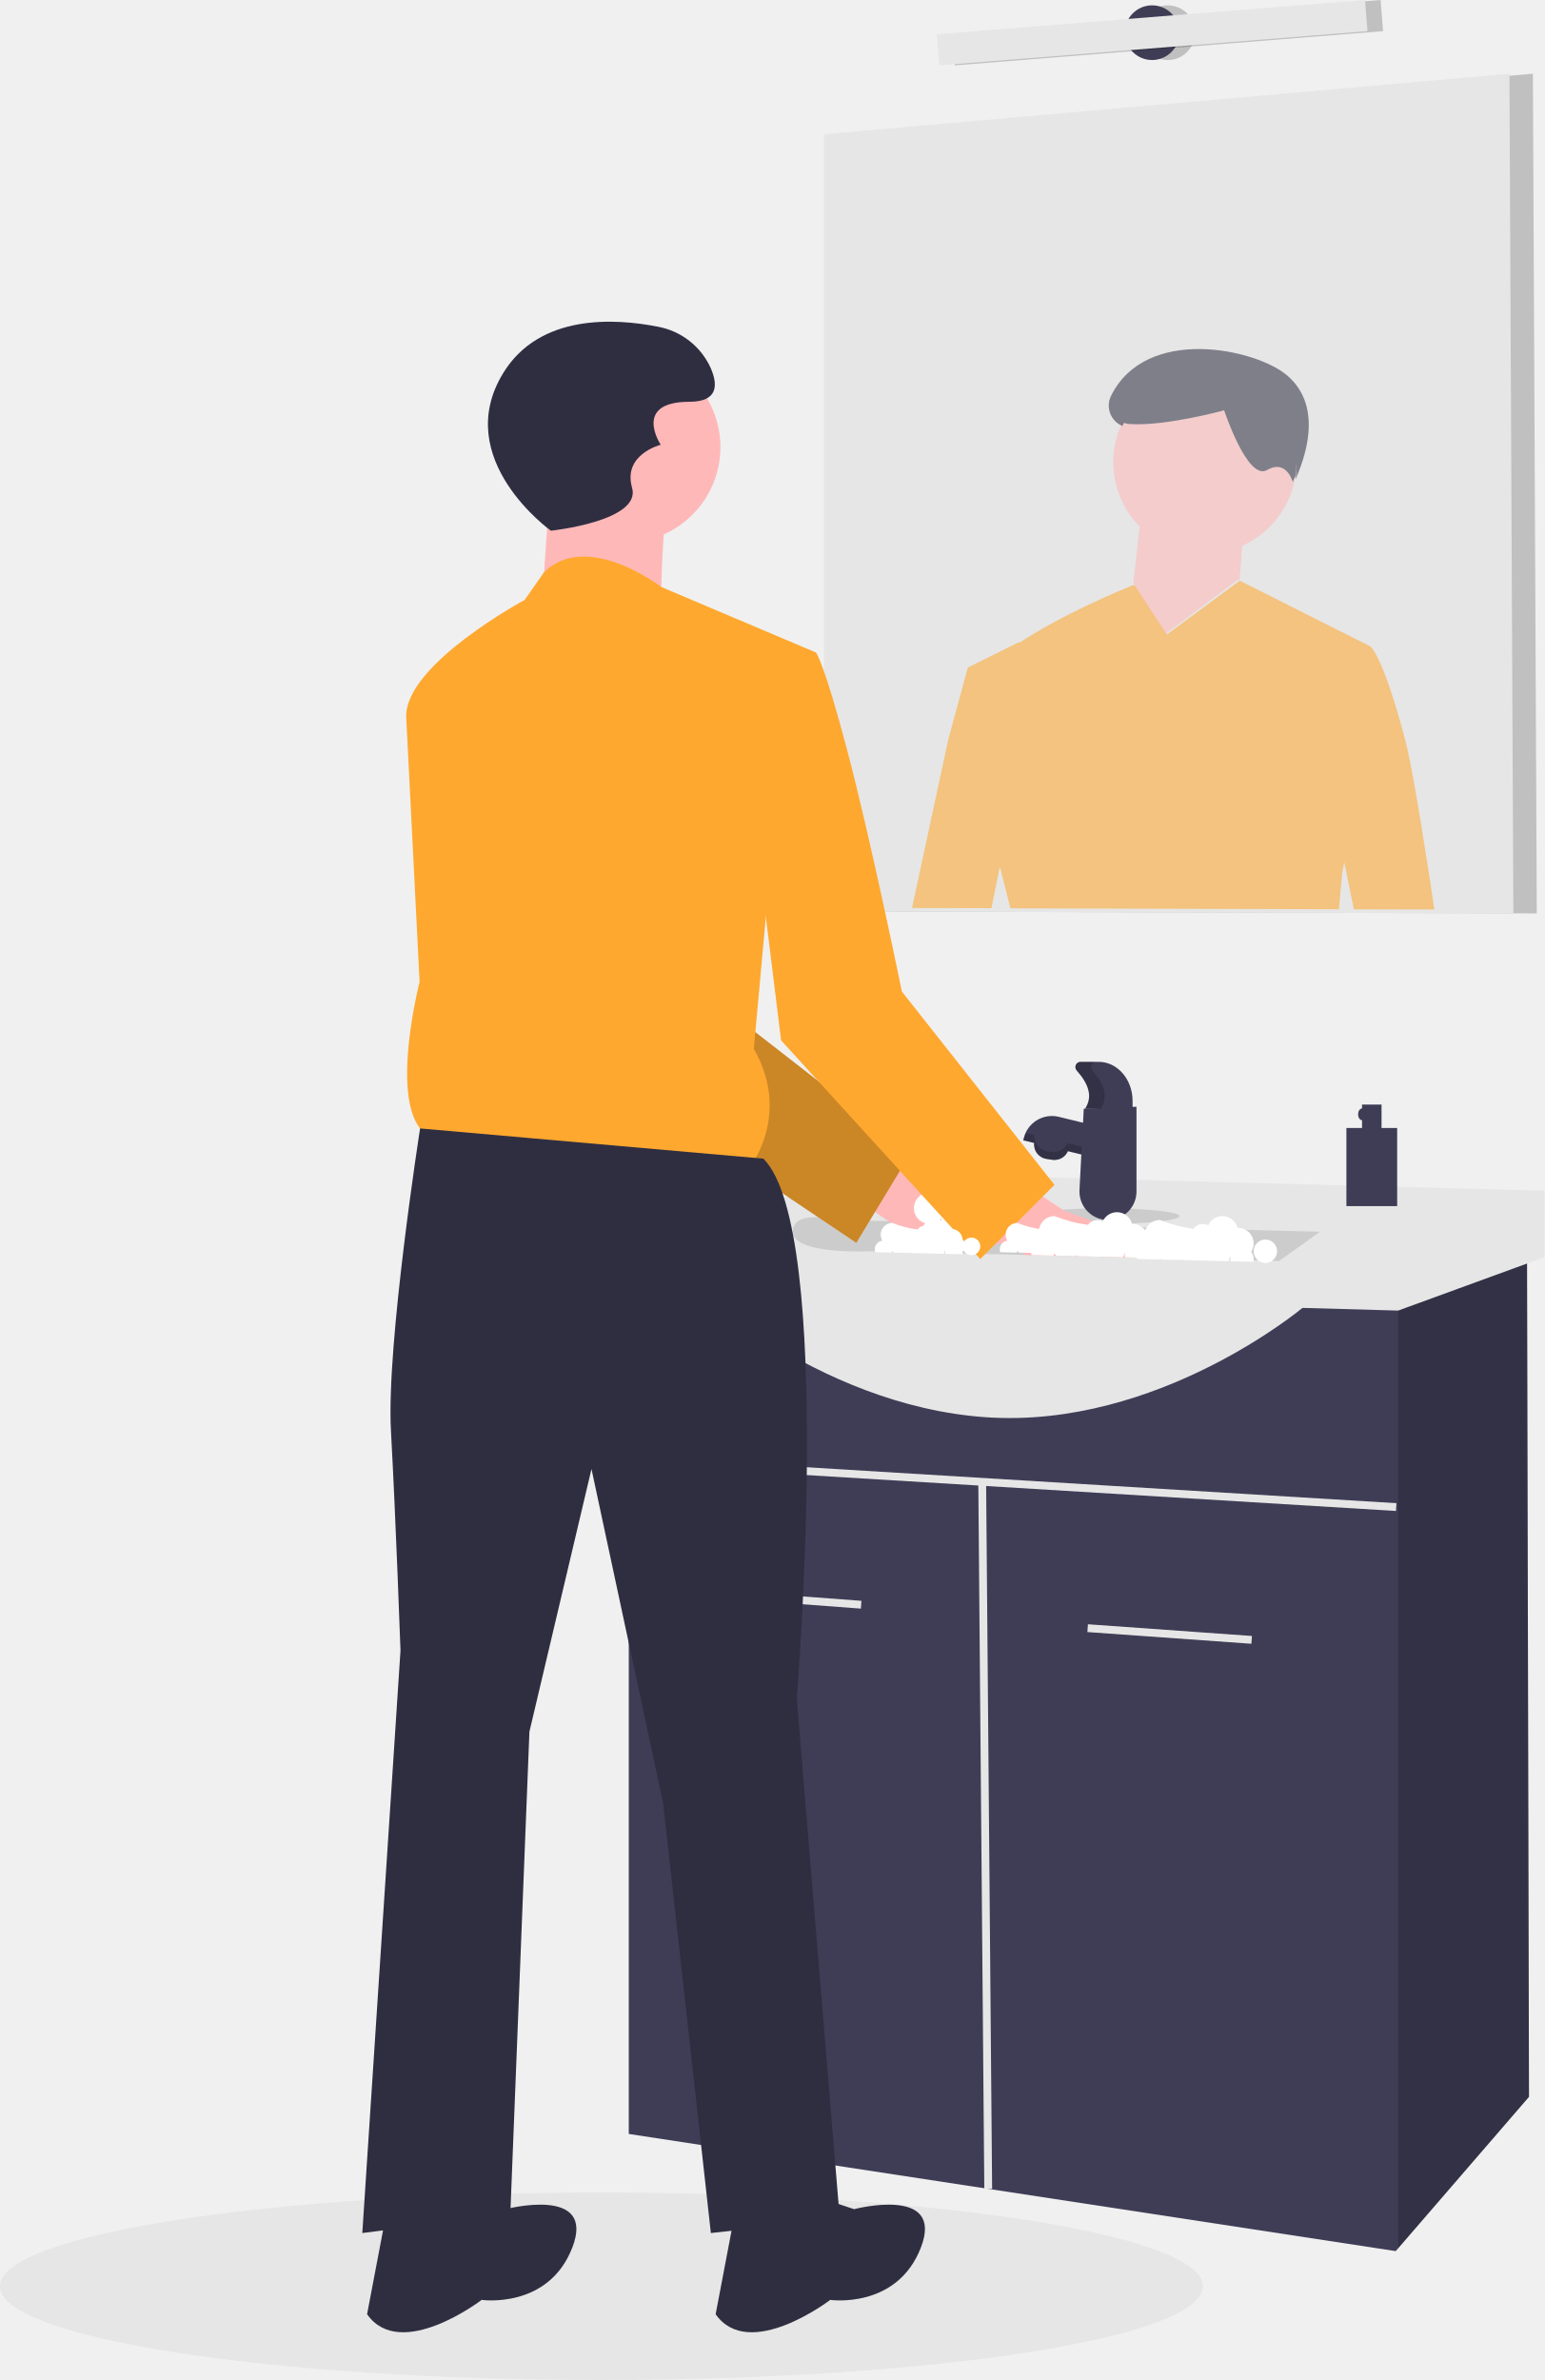
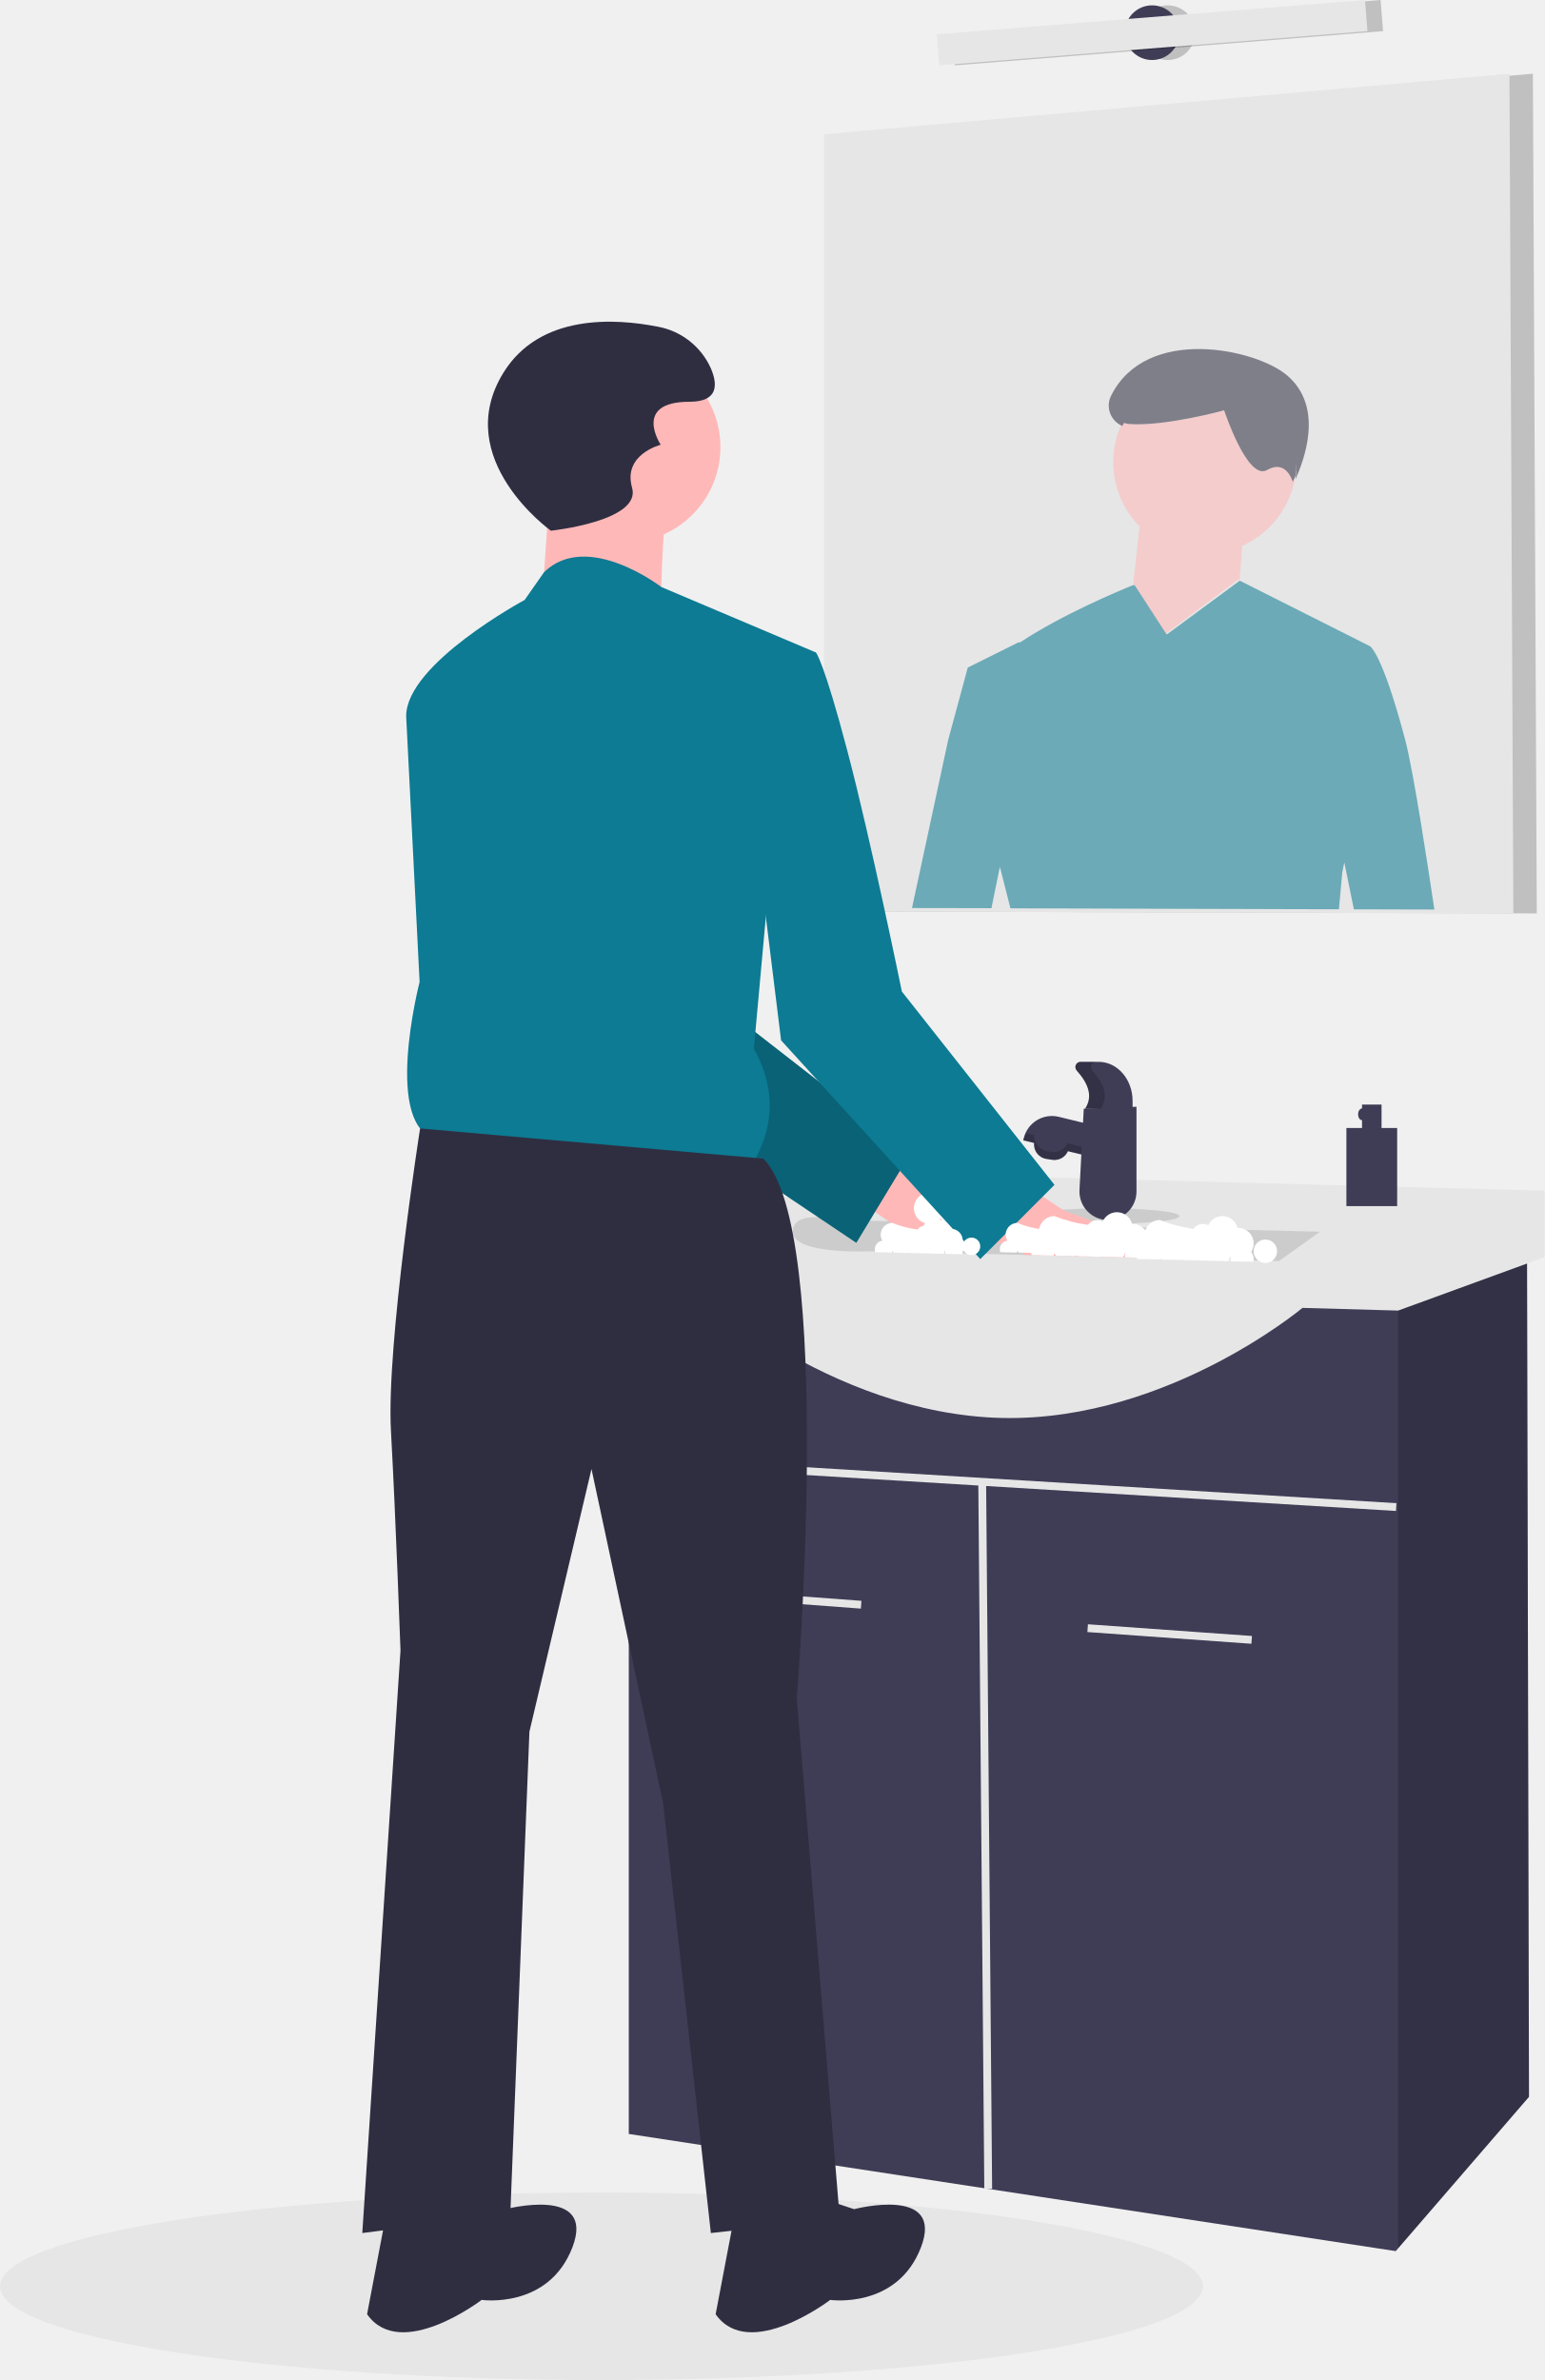
<svg xmlns="http://www.w3.org/2000/svg" id="a25bd85d-2c59-4178-a879-461194641fab" data-name="Layer 1" width="426.562" height="657.227" viewBox="0 0 426.562 657.227">
  <polygon points="424.405 252.235 417.934 252.213 393.117 252.138 387.605 252.127 370.888 252.084 366.757 252.062 364.924 252.062 278.716 251.825 277.346 251.814 276.041 251.814 270.8 251.793 256.002 251.76 248.862 251.739 234.043 251.696 234.043 37.066 416.855 20.921 423.327 20.349 424.405 252.235" opacity="0.2" />
  <path d="M804.653,373.6v.022l-18.119-.054-6.698-.022-5.511-.011-7.917-.022-3.16-.011-5.63-.011-2.923-.011h-1.219l-1.801-.011h-.032l-13.6-.032-2.459-.011-34.869-.097-6.266-.022-25.572-.075-3.441-.011h-1.381a.033.033,0,0,0,.011-.022H662.76l-5.242-.022-14.798-.032v.011l-7.14-.022-4.907-.011h-1.1l-15.283-.043V158.453l189.284-16.717v.572Z" transform="translate(-386.7189 -121.3865)" fill="#e6e6e6" />
  <circle cx="322.483" cy="9.025" r="7.55" opacity="0.2" />
  <circle cx="318.169" cy="9.025" r="7.55" fill="#3f3d56" />
  <rect x="649.882" y="126.097" width="118.639" height="8.628" transform="translate(-394.8524 -64.48925) rotate(-4.56805)" opacity="0.2" />
  <rect x="645.568" y="126.097" width="118.639" height="8.628" transform="translate(-394.8661 -64.83285) rotate(-4.56805)" fill="#e6e6e6" />
-   <path d="M774.79,325.727c-6.342-24.03-9.718-25.885-9.718-25.885l-35.764-18.001-.237-.086-20.104,14.83-8.661-13.331-.431-.378s-.183.075-.539.216c-3.106,1.251-19.101,7.863-30.976,15.725l-.367-.054-14.01,6.967-2.513,9.286-2.901,10.71L638.581,372.125v.011l7.14.022v-.011l14.798.032,2.33-11.432,2.912,11.454h1.305a.033.033,0,0,1-.011.022h1.38l3.441.011,25.572.075,6.266.022,34.869.097,2.459.011,13.6.032h.032l1.801.011v-.032l.927-10.106.561-2.826,2.642,12.953.011.022,5.63.011,3.16.011,7.917.022,5.511.011v-.022C781.315,362.246,777.119,334.571,774.79,325.727Z" transform="translate(-386.7189 -121.3865)" fill="#fea82f" opacity="0.56" />
+   <path d="M774.79,325.727c-6.342-24.03-9.718-25.885-9.718-25.885l-35.764-18.001-.237-.086-20.104,14.83-8.661-13.331-.431-.378s-.183.075-.539.216c-3.106,1.251-19.101,7.863-30.976,15.725l-.367-.054-14.01,6.967-2.513,9.286-2.901,10.71L638.581,372.125v.011l7.14.022v-.011l14.798.032,2.33-11.432,2.912,11.454h1.305a.033.033,0,0,1-.011.022h1.38l3.441.011,25.572.075,6.266.022,34.869.097,2.459.011,13.6.032h.032l1.801.011v-.032l.927-10.106.561-2.826,2.642,12.953.011.022,5.63.011,3.16.011,7.917.022,5.511.011v-.022C781.315,362.246,777.119,334.571,774.79,325.727Z" transform="translate(-386.7189 -121.3865)" fill="#0c7b93" opacity="0.56" />
  <path d="M743.748,254.496l.014.048c-.016.003-.02-.013-.014-.048-.142-.493-1.949-6.308-7.119-3.315-5.396,3.123-11.845-16.485-11.845-16.485s-16.244,4.471-26.16,3.787a6.141,6.141,0,0,1-1.954-.47,25.307,25.307,0,0,0,4.765,28.769l-1.75,15.605,9,14,20-15s.253,3.818,1.073-9.258a25.327,25.327,0,0,0,14.711-19.322C744.062,253.729,743.779,254.329,743.748,254.496Z" transform="translate(-386.7189 -121.3865)" fill="#ffb8b8" opacity="0.56" />
  <path d="M744.467,253.807c2.209-5.026,8.131-19.82-2.268-28.734-8.604-7.375-38.953-13.957-48.653,5.623a6.09,6.09,0,0,0,3.122,8.317c.14-.289.299-.568.45-.851a5.978,5.978,0,0,0,1.504.321c9.916.685,26.16-3.787,26.16-3.787s6.449,19.608,11.845,16.485c5.171-2.992,6.977,2.823,7.119,3.315.031-.167.314-.767.72-1.689a25.479,25.479,0,0,0,.266-3.377c.005.199.015.396.015.596A25.473,25.473,0,0,1,744.467,253.807Z" transform="translate(-386.7189 -121.3865)" fill="#2f2e41" opacity="0.56" />
  <ellipse cx="166.095" cy="631.342" rx="166.095" ry="25.885" fill="#e6e6e6" />
  <polygon points="422.248 579.033 386.117 620.859 385.448 621.635 173.645 589.279 173.645 347.686 421.709 347.686 422.248 579.033" fill="#3f3d56" />
  <rect x="601.888" y="541.274" width="2.157" height="43.263" transform="translate(-390.1778 1000.697) rotate(-85.71085)" fill="#e6e6e6" />
  <rect x="708.663" y="549.905" width="2.156" height="45.414" transform="translate(-298.7018 1118.367) rotate(-85.91438)" fill="#e6e6e6" />
  <polygon points="385.643 415.097 173.171 402.154 173.04 404.307 270.178 410.224 271.83 604.452 273.987 604.433 272.337 410.356 385.512 417.25 385.643 415.097" fill="#e6e6e6" />
  <polygon points="422.248 579.033 386.117 620.859 386.117 347.686 421.709 347.686 422.248 579.033" opacity="0.2" />
  <path d="M574.924,473.926h-19.414V460.984l51.77-9.707,3.236-6.471,202.765,5.393v18.335l-40.445,14.764-26.424-.743S706.506,515.989,659.05,512.754,574.924,473.926,574.924,473.926Z" transform="translate(-386.7189 -121.3865)" fill="#e6e6e6" />
  <path d="M751.265,461.523l-11.325,8.089-31.72-.766c0,.011-.011,0-.011,0h-.054l-2.416-.054h-.011l-2.006-.054-6.331-.151-.528-.011-5.598-.129-.205-.011-6.957-.162-.453-.011-5.145-.129-.83-.011-6.04-.151-1.941-.043-10.861-.259-2.739-.065-28.862-.69s-20.568,1.025-21.538-4.951a2.939,2.939,0,0,1-.032-.442c0-3.397,3.581-4.12,6.967-4.034a31.445,31.445,0,0,1,5.975.798l8.283.205,5.166.119,16.21.399,13.859.334,4.907.129,7.021.173,2.783.065,10.332.248,4.832.119,10.203.248Z" transform="translate(-386.7189 -121.3865)" fill="#ccc" />
  <circle cx="304.148" cy="343.372" r="2.157" fill="#3f3d56" />
  <ellipse cx="305.227" cy="335.822" rx="20.492" ry="2.157" fill="#ccc" />
  <path d="M677.951,430.903h18.406a0,0,0,0,1,0,0v8.628a0,0,0,0,1,0,0H669.951a0,0,0,0,1,0,0v-.628A8,8,0,0,1,677.951,430.903Z" transform="translate(-264.2274 -270.781) rotate(13.69795)" fill="#3f3d56" />
  <path d="M671.992,437.256h9.707a0,0,0,0,1,0,0V437.57a4,4,0,0,1-4,4h-1.707a4,4,0,0,1-4-4v-.314A0,0,0,0,1,671.992,437.256Z" transform="translate(-313.9088 -217.0856) rotate(8.54565)" fill="#3f3d56" />
  <path d="M694.959,440.378l-13.412-3.269a4.3,4.3,0,0,1-4.489,2.36l-1.067-.16a4.299,4.299,0,0,1-3.648-4.443l-2.284-.557a8.617,8.617,0,0,0-.756,1.973l3.04.741a4.299,4.299,0,0,0,3.648,4.443l1.067.16a4.3,4.3,0,0,0,4.489-2.36l13.412,3.269,2.043-8.383-.496-.121Z" transform="translate(-386.7189 -121.3865)" opacity="0.2" />
  <path d="M692.697,458.287h0A7.876,7.876,0,0,1,684.832,449.997L686.014,427.549l14.56-.539V450.411A7.876,7.876,0,0,1,692.697,458.287Z" transform="translate(-386.7189 -121.3865)" fill="#3f3d56" />
  <path d="M699.495,427.549H686.382c2.274-3.45.856-6.984-2.327-10.56a1.434,1.434,0,0,1,1.077-2.383H690.129c5.173,0,9.366,4.829,9.366,10.785Z" transform="translate(-386.7189 -121.3865)" fill="#3f3d56" />
  <path d="M688.369,416.989a1.434,1.434,0,0,1,1.077-2.383h-4.314a1.434,1.434,0,0,0-1.077,2.383c3.183,3.575,4.601,7.11,2.327,10.56h4.314C692.97,424.099,691.552,420.564,688.369,416.989Z" transform="translate(-386.7189 -121.3865)" opacity="0.2" />
  <path d="M626.14,440.262,642.727,446.125s39.456,3.148,34.336,13.184-38.888,3.552-38.888,3.552L622.182,451.757Z" transform="translate(-386.7189 -121.3865)" fill="#ffb8b8" />
  <path d="M650.961,455.052a4.303,4.303,0,0,0-4.292,4.094,3.23,3.23,0,0,0-.811-.545,4.327,4.327,0,1,0-3.601.589,3.232,3.232,0,1,0,5.409,2.93,4.306,4.306,0,1,0,3.296-7.068Z" transform="translate(-386.7189 -121.3865)" fill="#fff" />
  <path d="M658.511,457.209a4.303,4.303,0,0,0-4.292,4.094,3.23,3.23,0,0,0-.811-.545,4.327,4.327,0,1,0-3.601.589,3.232,3.232,0,1,0,5.409,2.93,4.306,4.306,0,1,0,3.296-7.068Z" transform="translate(-386.7189 -121.3865)" fill="#fff" />
-   <path d="M638.213,439.79,623.199,464.586l-31.569-21.193L555.37,419.061,533.508,361.661,511.279,320.957l27.859-8.208s9.588.367,21.981,23.113c12.382,22.757,23.415,62.145,23.415,62.145l14.808,11.53Z" transform="translate(-386.7189 -121.3865)" fill="#fea82f" />
+   <path d="M638.213,439.79,623.199,464.586l-31.569-21.193L555.37,419.061,533.508,361.661,511.279,320.957l27.859-8.208s9.588.367,21.981,23.113c12.382,22.757,23.415,62.145,23.415,62.145l14.808,11.53Z" transform="translate(-386.7189 -121.3865)" fill="#0c7b93" />
  <path d="M638.213,439.79,623.199,464.586l-31.569-21.193L555.37,419.061,533.508,361.661,511.279,320.957l27.859-8.208s9.588.367,21.981,23.113c12.382,22.757,23.415,62.145,23.415,62.145l14.808,11.53Z" transform="translate(-386.7189 -121.3865)" opacity="0.2" />
  <path d="M708.156,468.846l-38.461-.917-3.052-3.462-2.157-2.448-2.362-2.675-2.621-2.966,4.465-6.924,2.125-3.3,8.607,5.652,6.104,4.001s5.112,1.704,11.195,4.271C697.651,462.472,704.155,465.621,708.156,468.846Z" transform="translate(-386.7189 -121.3865)" fill="#ffb8b8" />
  <circle cx="172.579" cy="123.477" r="26.373" fill="#ffb8b8" />
  <path d="M538.859,252.116l-2.637,38.24,32.966,3.956s0-31.647,2.637-35.603S538.859,252.116,538.859,252.116Z" transform="translate(-386.7189 -121.3865)" fill="#ffb8b8" />
-   <path d="M612.043,301.565l-42.701-18.083s-20.398-15.739-32.363-4.103l-5.372,7.681S498.887,304.651,498.887,319.156l3.71,73.395s-10.549,40.878,5.275,43.515l85.711,7.912s11.868-14.505,1.319-32.966l3.956-43.515Z" transform="translate(-386.7189 -121.3865)" fill="#fea82f" />
-   <path d="M583.033,302.884l29.01-1.319s2.126,2.244,8.719,27.298S635.778,395.188,635.778,395.188l42.146,53.393-20.492,20.492-55.005-60.398-7.526-60.957Z" transform="translate(-386.7189 -121.3865)" fill="#fea82f" />
+   <path d="M612.043,301.565l-42.701-18.083s-20.398-15.739-32.363-4.103l-5.372,7.681S498.887,304.651,498.887,319.156l3.71,73.395s-10.549,40.878,5.275,43.515l85.711,7.912s11.868-14.505,1.319-32.966l3.956-43.515Z" transform="translate(-386.7189 -121.3865)" fill="#0c7b93" />
+   <path d="M583.033,302.884l29.01-1.319s2.126,2.244,8.719,27.298S635.778,395.188,635.778,395.188l42.146,53.393-20.492,20.492-55.005-60.398-7.526-60.957Z" transform="translate(-386.7189 -121.3865)" fill="#0c7b93" />
  <path d="M597.538,441.34l-94.805-8.341s-9.367,59.768-8.048,83.504,2.637,60.657,2.637,60.657l-10.549,160.873,40.878-5.275L532.925,599.576l17.142-72.525,19.779,92.304L583.033,738.032l35.603-3.956L606.768,590.346S617.317,461.12,597.538,441.34Z" transform="translate(-386.7189 -121.3865)" fill="#2f2e41" />
  <path d="M610.724,727.483l11.868,3.956s25.054-6.593,18.461,10.549-25.054,14.505-25.054,14.505-22.417,17.142-31.647,3.956l5.275-27.691Z" transform="translate(-386.7189 -121.3865)" fill="#2f2e41" />
  <path d="M514.464,727.483l11.868,3.956s25.054-6.593,18.461,10.549-25.054,14.505-25.054,14.505-22.417,17.142-31.647,3.956l5.275-27.691Z" transform="translate(-386.7189 -121.3865)" fill="#2f2e41" />
  <path d="M538.859,267.94s-27.691-19.779-13.186-43.515c10.063-16.466,30.914-15.163,42.742-12.82A19.983,19.983,0,0,1,583.033,223.106c1.978,4.615,1.978,9.23-5.934,9.23-15.824,0-7.912,11.868-7.912,11.868s-10.549,2.637-7.912,11.868S538.859,267.94,538.859,267.94Z" transform="translate(-386.7189 -121.3865)" fill="#2f2e41" />
  <circle cx="320.326" cy="344.451" r="3.236" fill="#fff" />
  <path d="M703.809,463.68a4.284,4.284,0,0,0-1.607-3.354,4.334,4.334,0,0,0-2.707-.96c-.054,0-.097.011-.151.011a4.295,4.295,0,0,0-8.078-.723,3.198,3.198,0,0,0-4.088.971,37.284,37.284,0,0,1-9.254-2.416,4.287,4.287,0,0,0-3.872,2.438,4.111,4.111,0,0,0-.442,1.877,4.252,4.252,0,0,0,.626,2.2,3.231,3.231,0,0,0-2.783,3.192,3.11,3.11,0,0,0,.183,1.057l6.04.151a2.898,2.898,0,0,0,.183-.615,4.44,4.44,0,0,0,.647.626l5.145.129.291-.227a1.835,1.835,0,0,0,.162.237l6.957.162a1.442,1.442,0,0,0,.119-.151,1.181,1.181,0,0,0,.086.162l5.598.129a3.181,3.181,0,0,0,.431-1.208.436.436,0,0,0,.097.054,3.421,3.421,0,0,0-.054.572,3.572,3.572,0,0,0,.054.593l6.331.151a3.349,3.349,0,0,0,.086-.744,3.253,3.253,0,0,0-.69-1.985A4.284,4.284,0,0,0,703.809,463.68Zm-11.551-.086a3.299,3.299,0,0,1-.636.593c.065.162.097.334.151.496a3.075,3.075,0,0,1,.96-.69A4.224,4.224,0,0,1,692.258,463.594Z" transform="translate(-386.7189 -121.3865)" fill="#fff" />
  <circle cx="349.447" cy="345.529" r="3.236" fill="#fff" />
  <path d="M732.93,464.759a4.284,4.284,0,0,0-1.607-3.354,4.333,4.333,0,0,0-2.707-.96c-.054,0-.097.011-.151.011a4.295,4.295,0,0,0-8.078-.723,3.198,3.198,0,0,0-4.088.971,37.284,37.284,0,0,1-9.254-2.416,4.287,4.287,0,0,0-3.872,2.438,4.111,4.111,0,0,0-.442,1.877,4.252,4.252,0,0,0,.626,2.2,3.231,3.231,0,0,0-2.783,3.192,3.11,3.11,0,0,0,.183,1.057l6.04.151a2.897,2.897,0,0,0,.183-.615,4.441,4.441,0,0,0,.647.626l5.145.129.291-.227a1.837,1.837,0,0,0,.162.237l6.957.162a1.443,1.443,0,0,0,.119-.151,1.181,1.181,0,0,0,.086.162l5.598.129a3.181,3.181,0,0,0,.431-1.208.436.436,0,0,0,.097.054,3.42,3.42,0,0,0-.054.572,3.571,3.571,0,0,0,.054.593l6.331.151a3.349,3.349,0,0,0,.086-.744,3.253,3.253,0,0,0-.69-1.985A4.284,4.284,0,0,0,732.93,464.759Zm-11.551-.086a3.3,3.3,0,0,1-.636.593c.065.162.097.334.151.496a3.075,3.075,0,0,1,.96-.69A4.224,4.224,0,0,1,721.379,464.672Z" transform="translate(-386.7189 -121.3865)" fill="#fff" />
  <circle cx="302.8" cy="344.181" r="2.427" fill="#fff" />
  <path d="M687.092,463.95a3.213,3.213,0,0,0-1.205-2.516,3.25,3.25,0,0,0-2.03-.72c-.04,0-.073.008-.113.008a3.221,3.221,0,0,0-6.059-.542,2.398,2.398,0,0,0-3.066.728,27.964,27.964,0,0,1-6.94-1.812,3.216,3.216,0,0,0-2.904,1.828,3.083,3.083,0,0,0-.332,1.407,3.189,3.189,0,0,0,.469,1.65,2.423,2.423,0,0,0-2.087,2.394,2.332,2.332,0,0,0,.138.793l4.53.113a2.173,2.173,0,0,0,.138-.461,3.33,3.33,0,0,0,.485.469l3.858.097.218-.17a1.375,1.375,0,0,0,.121.178l5.217.121a1.081,1.081,0,0,0,.089-.113.887.887,0,0,0,.065.121l4.198.097a2.386,2.386,0,0,0,.324-.906.327.327,0,0,0,.073.04,2.566,2.566,0,0,0-.04.429,2.679,2.679,0,0,0,.04.445l4.748.113a2.512,2.512,0,0,0,.065-.558,2.44,2.44,0,0,0-.518-1.488A3.213,3.213,0,0,0,687.092,463.95Zm-8.663-.065a2.474,2.474,0,0,1-.477.445c.049.121.073.251.113.372a2.306,2.306,0,0,1,.72-.518A3.168,3.168,0,0,1,678.429,463.885Z" transform="translate(-386.7189 -121.3865)" fill="#fff" />
  <circle cx="268.287" cy="344.181" r="2.427" fill="#fff" />
  <path d="M652.579,463.95a3.213,3.213,0,0,0-1.205-2.516,3.25,3.25,0,0,0-2.03-.72c-.04,0-.073.008-.113.008a3.221,3.221,0,0,0-6.059-.542,2.398,2.398,0,0,0-3.066.728,27.964,27.964,0,0,1-6.94-1.812,3.216,3.216,0,0,0-2.904,1.828,3.083,3.083,0,0,0-.332,1.407,3.189,3.189,0,0,0,.469,1.65,2.423,2.423,0,0,0-2.087,2.394,2.333,2.333,0,0,0,.138.793l4.53.113a2.173,2.173,0,0,0,.138-.461,3.331,3.331,0,0,0,.485.469l3.858.097.218-.17a1.375,1.375,0,0,0,.121.178l5.217.121a1.08,1.08,0,0,0,.089-.113.886.886,0,0,0,.065.121l4.198.097a2.386,2.386,0,0,0,.324-.906.327.327,0,0,0,.073.04,2.565,2.565,0,0,0-.04.429,2.678,2.678,0,0,0,.04.445l4.748.113a2.511,2.511,0,0,0,.065-.558,2.44,2.44,0,0,0-.518-1.488A3.213,3.213,0,0,0,652.579,463.95Zm-8.663-.065a2.474,2.474,0,0,1-.477.445c.049.121.073.251.113.372a2.306,2.306,0,0,1,.72-.518A3.169,3.169,0,0,1,643.915,463.885Z" transform="translate(-386.7189 -121.3865)" fill="#fff" />
  <path d="M768.252,432.876V426.405h-5.393v1.079c-.596,0-1.079.724-1.079,1.618s.483,1.618,1.079,1.618v2.157h-4.314v21.571h14.021V432.876Z" transform="translate(-386.7189 -121.3865)" fill="#3f3d56" />
</svg>
